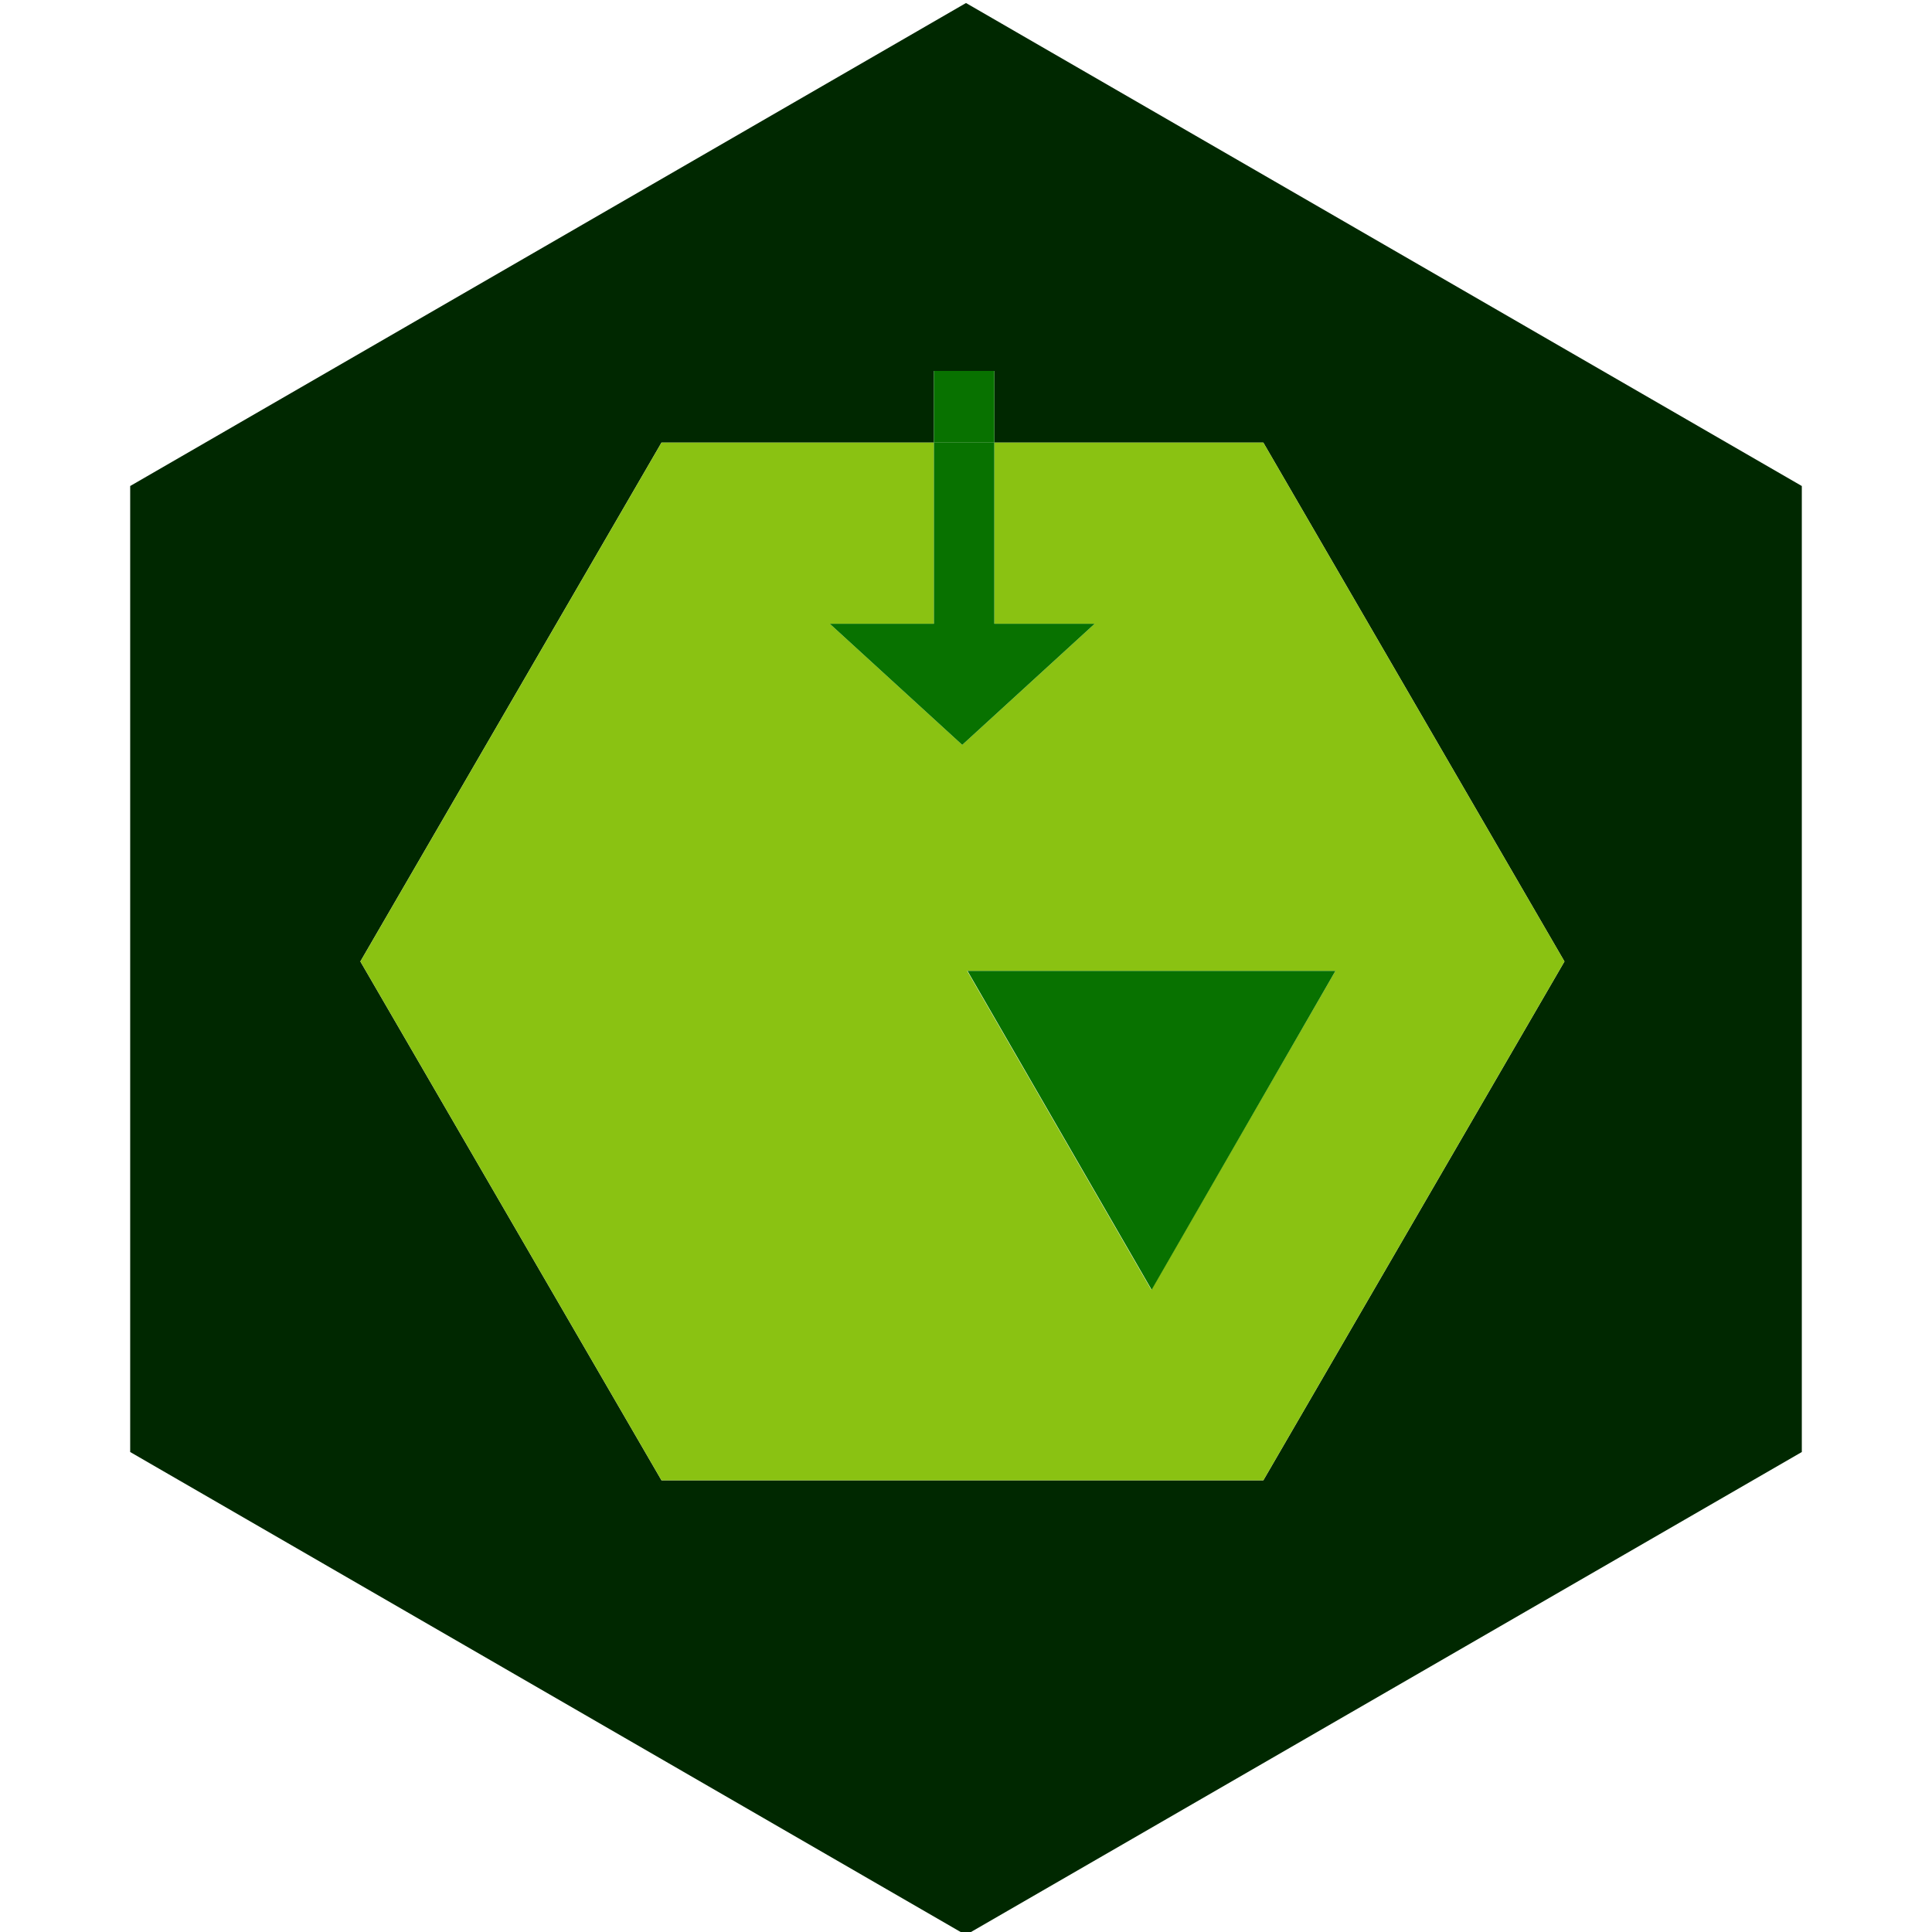
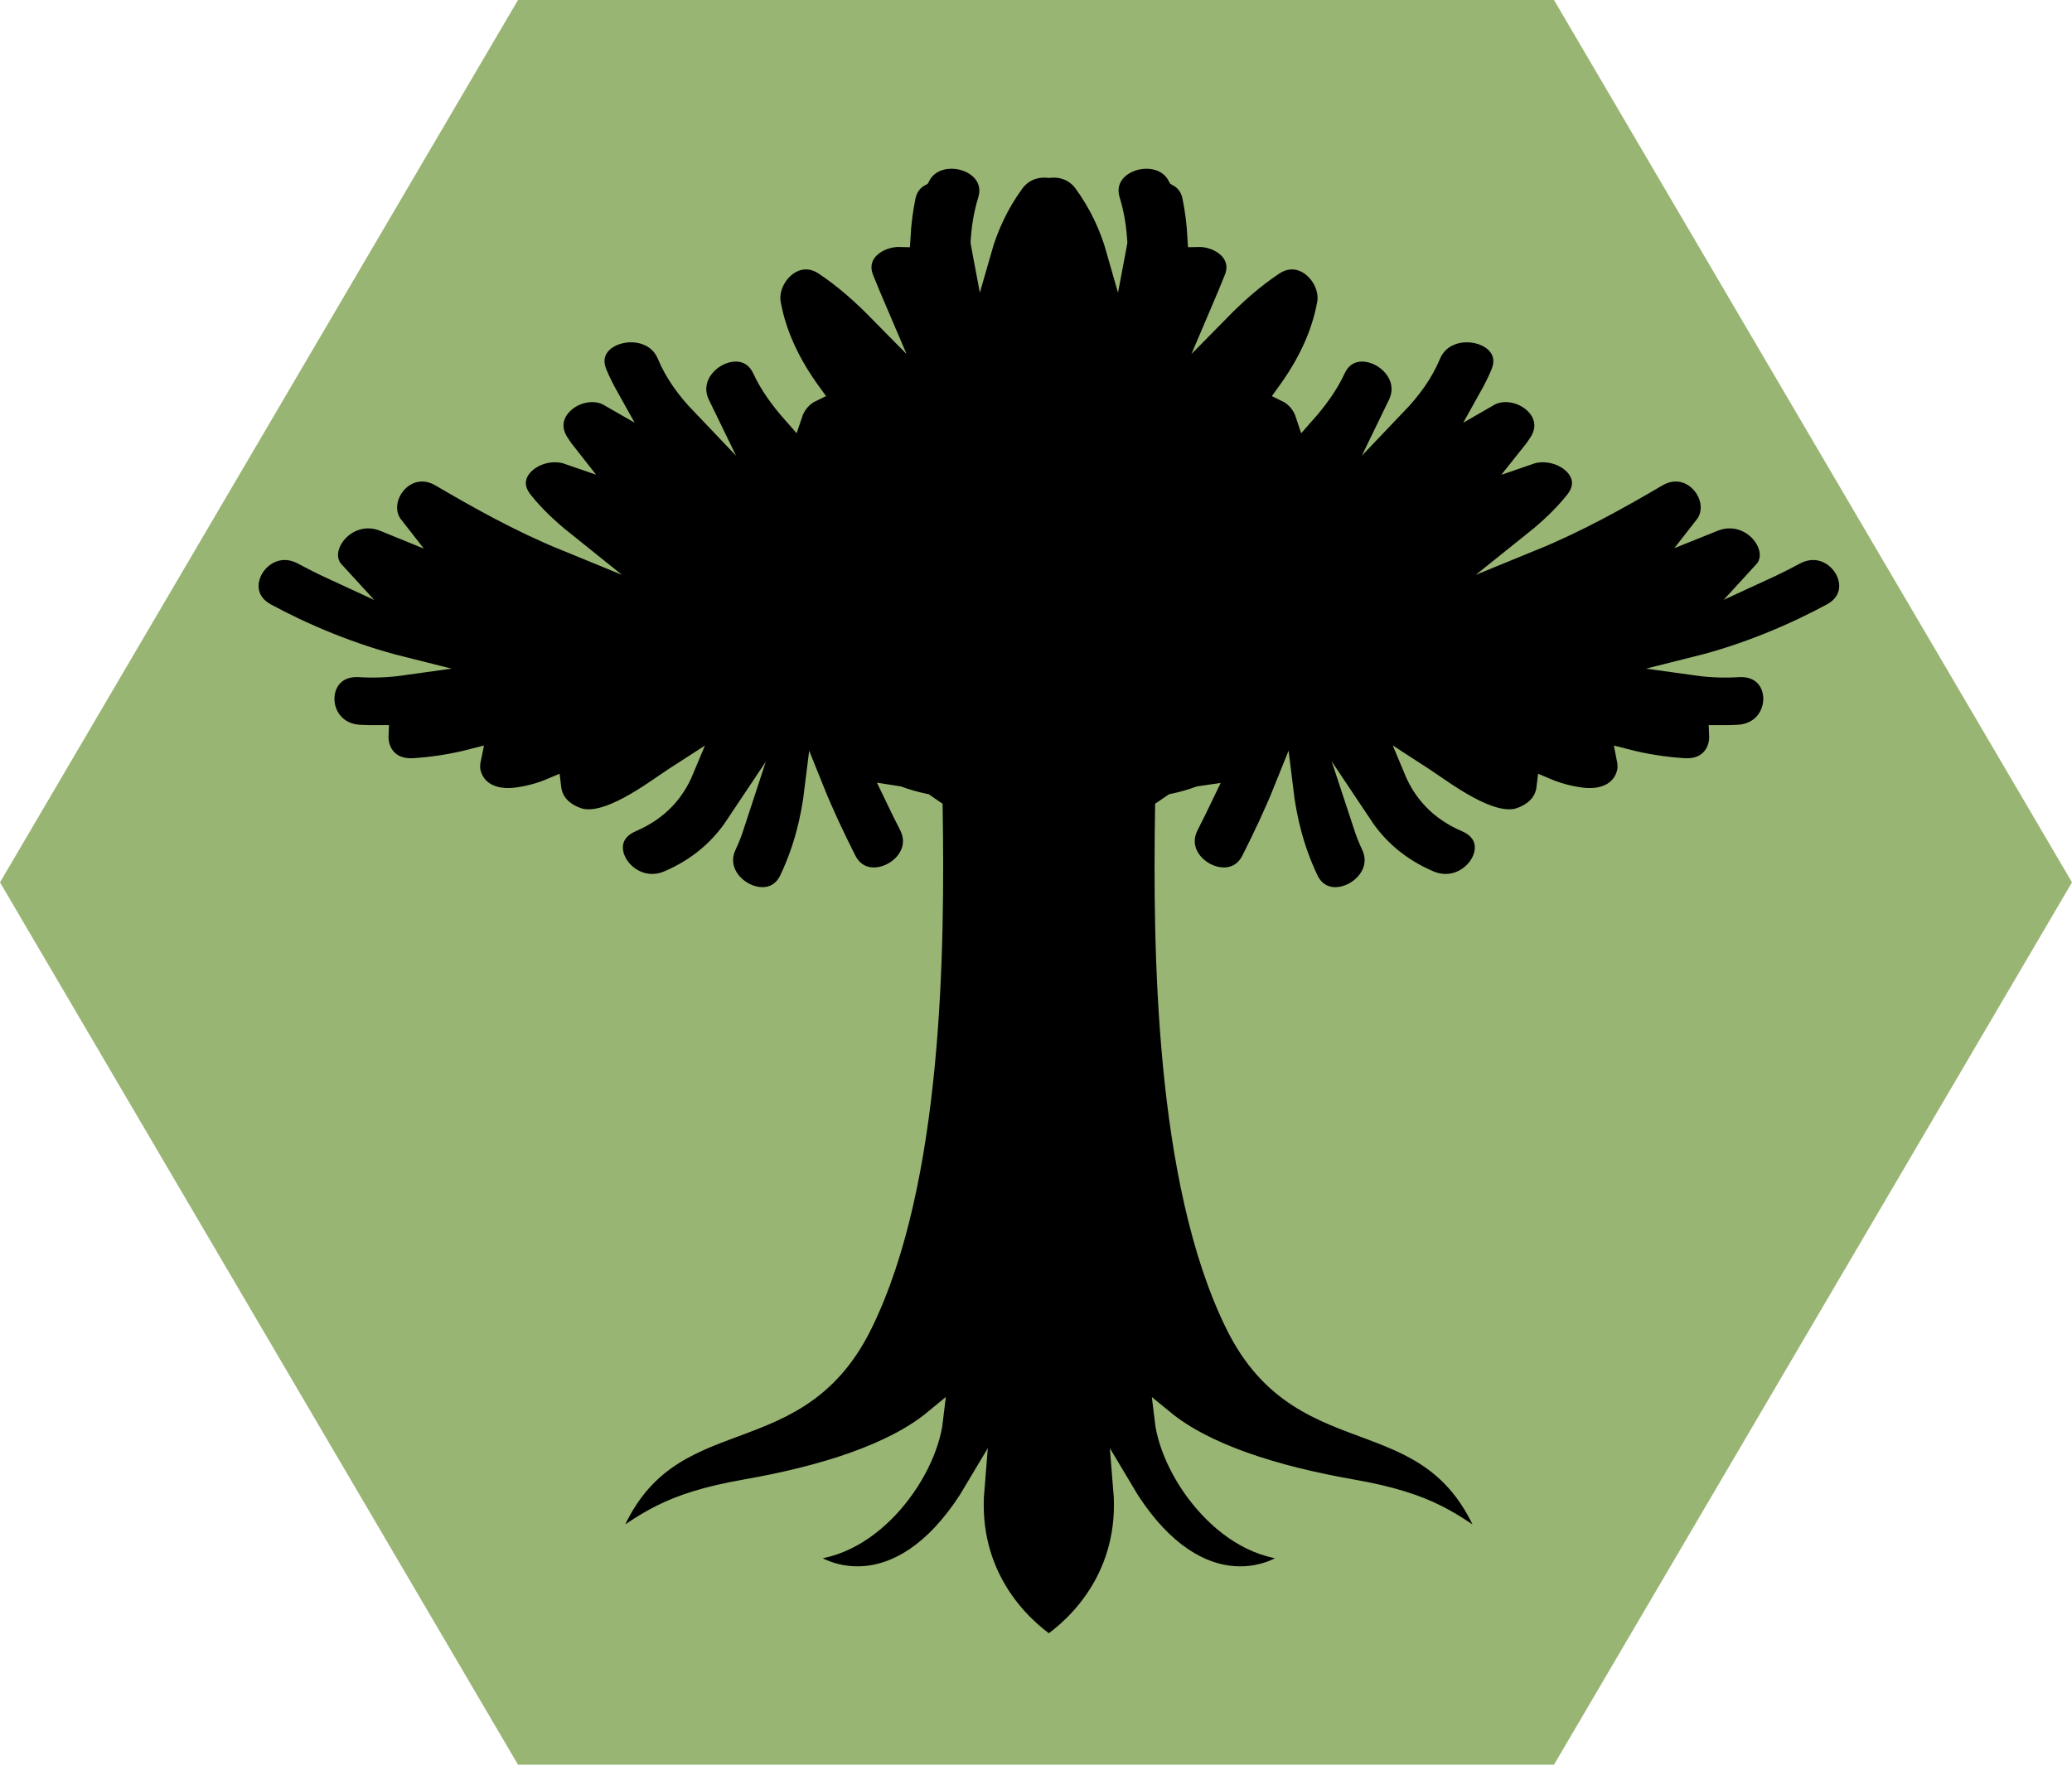
- <svg xmlns="http://www.w3.org/2000/svg" version="1.0" x="0px" y="0px" viewBox="0 0 512 512" enable-background="new 0 0 512 512" xml:space="preserve">
-   <g id="Piece_x5F_1">
- </g>
-   <g id="Layer_4">
-     <g>
-       <path fill="#002800" d="M477.5,384.8v-256L256,0.8l-221.5,128v256l220.6,127.5h1.7L477.5,384.8z M175.3,117.3h72.2v-19h16v19h71.3    l79.8,137.5l-79.8,137.5H175.3L95.5,254.8L175.3,117.3z" />
-       <path fill="#8AC212" d="M334.8,392.3l79.8-137.5l-79.8-137.5h-71.3v48h26.6L255,197.4l-35.1-32.1h27.6v-48h-72.2L95.5,254.8    l79.8,137.5H334.8z M353.9,257.3l-48.8,84.5l-48.8-84.5H353.9z" />
-       <rect x="247.5" y="98.3" fill="#087200" width="16" height="19" />
-       <polygon fill="#087200" points="219.9,165.3 255,197.4 290.1,165.3 263.5,165.3 263.5,117.3 247.5,117.3 247.5,165.3   " />
-       <polygon fill="#087200" points="353.9,257.3 256.4,257.3 305.2,341.8   " />
-     </g>
-   </g>
-   <g id="Layer_5" display="none">
- </g>
-   <g id="Layer_7">
- </g>
-   <g id="Grid" display="none">
- </g>
-   <g id="Lines" display="none">
-     <line display="inline" fill="none" stroke="#91A29E" stroke-miterlimit="10" x1="1.5" y1="-460.1" x2="513.5" y2="51.9" />
-     <line display="inline" fill="none" stroke="#91A29E" stroke-miterlimit="10" x1="-278.5" y1="-462.1" x2="233.5" y2="49.9" />
-     <line display="inline" fill="none" stroke="#91A29E" stroke-miterlimit="10" x1="281.5" y1="-460.1" x2="793.5" y2="51.9" />
-     <line display="inline" fill="none" stroke="#91A29E" stroke-miterlimit="10" x1="859.5" y1="-462.1" x2="347.5" y2="49.9" />
-     <line display="inline" fill="none" stroke="#91A29E" stroke-miterlimit="10" x1="299.5" y1="-460.1" x2="-212.5" y2="51.9" />
-   </g>
-   <g id="Layer_6">
- </g>
+ <svg xmlns="http://www.w3.org/2000/svg" version="1.1" id="Layer_2" x="0px" y="0px" width="108px" height="92px" viewBox="968.743 704.743 108 92" enable-background="new 968.743 704.743 108 92" xml:space="preserve">
+   <rect x="968.743" y="704.743" display="none" fill="#00D7FF" width="108" height="92" />
+   <polygon fill="#99B574" points="995.743,796.743 968.743,750.743 995.743,704.743 1049.743,704.743 1076.743,750.743   1049.743,796.743 " />
+   <path stroke="#99B574" stroke-miterlimit="10" d="M1062.312,733.689c-0.511,0.274-1.072,0.558-1.673,0.834  c1.065-1.158-0.63-3.341-2.545-2.575c-0.18,0.071-0.356,0.145-0.536,0.217c1.065-1.357-0.611-3.607-2.429-2.54  c-1.916,1.125-4.123,2.364-6.451,3.316c0.802-0.642,1.536-1.333,2.143-2.096c1.185-1.487-0.812-2.921-2.347-2.389  c0.172-0.214,0.33-0.433,0.473-0.659c1.053-1.666-1.185-3.185-2.612-2.359c0.225-0.403,0.437-0.815,0.614-1.248  c0.867-2.101-2.758-3-3.613-0.926c-0.395,0.953-1.027,1.81-1.776,2.594c0.015-0.031,0.033-0.061,0.048-0.091  c0.938-2.041-2.291-3.817-3.235-1.758c-0.38,0.824-0.951,1.6-1.604,2.338c-0.162-0.494-0.509-0.918-0.976-1.144  c1.029-1.419,1.798-2.954,2.101-4.642c0.237-1.33-1.262-2.958-2.753-1.968c-1.051,0.7-1.955,1.511-2.799,2.37  c0.242-0.568,0.484-1.138,0.71-1.709c0.506-1.281-0.725-2.176-1.914-2.138c-0.04-0.708-0.124-1.417-0.271-2.125  c-0.105-0.5-0.391-0.838-0.757-1.036c-0.902-1.74-4.111-0.814-3.482,1.236c0.221,0.719,0.332,1.447,0.375,2.182  c-0.023,0.15-0.056,0.299-0.084,0.448c-0.355-1.252-0.906-2.442-1.707-3.537c-0.462-0.633-1.146-0.837-1.794-0.767  c-0.647-0.07-1.332,0.134-1.794,0.767c-0.8,1.095-1.35,2.284-1.707,3.537c-0.028-0.149-0.061-0.299-0.084-0.448  c0.043-0.734,0.155-1.463,0.375-2.182c0.63-2.05-2.579-2.977-3.48-1.236c-0.367,0.198-0.652,0.537-0.757,1.036  c-0.147,0.709-0.231,1.417-0.271,2.125c-1.19-0.039-2.421,0.856-1.916,2.138c0.226,0.571,0.468,1.141,0.711,1.709  c-0.845-0.858-1.748-1.67-2.799-2.37c-1.491-0.99-2.991,0.638-2.753,1.968c0.302,1.688,1.07,3.222,2.1,4.642  c-0.467,0.226-0.812,0.648-0.977,1.144c-0.653-0.738-1.224-1.514-1.603-2.338c-0.948-2.06-4.175-0.283-3.237,1.758  c0.015,0.03,0.034,0.06,0.049,0.091c-0.75-0.785-1.385-1.642-1.777-2.594c-0.854-2.074-4.48-1.175-3.613,0.926  c0.178,0.433,0.389,0.845,0.614,1.248c-1.429-0.825-3.665,0.694-2.612,2.359c0.143,0.227,0.301,0.444,0.471,0.659  c-1.535-0.533-3.53,0.901-2.347,2.389c0.606,0.763,1.341,1.453,2.143,2.096c-2.327-0.952-4.534-2.191-6.449-3.316  c-1.818-1.068-3.496,1.183-2.431,2.54c-0.179-0.073-0.356-0.146-0.537-0.217c-1.913-0.766-3.611,1.417-2.545,2.575  c-0.599-0.276-1.161-0.559-1.672-0.834c-2.092-1.134-3.978,1.877-1.891,3.007c1.966,1.063,4.446,2.118,7.039,2.767  c-0.707,0.099-1.438,0.129-2.188,0.083c-2.414-0.146-2.398,3.336,0,3.482c0.343,0.021,0.68,0.024,1.014,0.021  c-0.044,0.902,0.549,1.795,1.797,1.721c0.996-0.062,2.023-0.218,3.023-0.475c-0.058,0.273-0.062,0.549,0.011,0.792  c0.298,1.005,1.294,1.343,2.305,1.215c0.676-0.084,1.297-0.26,1.863-0.5c0.09,0.759,0.588,1.265,1.357,1.542  c1.489,0.533,3.944-1.391,5.032-2.1c0.171-0.111,0.348-0.227,0.525-0.341c-0.475,1.139-1.301,2.104-2.726,2.716  c-2.191,0.941-0.288,3.941,1.892,3.008c1.558-0.668,2.681-1.667,3.476-2.859c-0.116,0.355-0.252,0.709-0.417,1.058  c-0.965,2.035,2.266,3.808,3.237,1.756c0.742-1.563,1.121-3.123,1.313-4.707c0.499,1.244,1.078,2.466,1.695,3.691  c1.024,2.033,4.256,0.265,3.237-1.757c-0.27-0.532-0.538-1.069-0.798-1.614c0.086,0.014,0.171,0.021,0.257,0.033  c0.448,0.163,0.91,0.294,1.383,0.393c0.022,0.016,0.046,0.033,0.069,0.049c0.115,0.079,0.234,0.161,0.354,0.243  c0.109,7.148,0.031,19.409-3.676,26.904c-3.658,7.401-10.707,3.338-13.447,11.753c2.117-1.451,3.245-2.485,7.335-3.201  s7.685-1.869,9.812-3.619c-0.338,2.903-3.451,7.11-7.188,6.82c1.494,1.597,5.729,2.901,9.338-3.201  c-0.373,4.507,2.366,7.119,3.86,8.135c1.494-1.016,4.233-3.628,3.858-8.135c3.611,6.104,7.845,4.798,9.339,3.201  c-3.735,0.29-6.849-3.917-7.188-6.82c2.129,1.75,5.724,2.903,9.812,3.619c4.091,0.715,5.219,1.75,7.337,3.201  c-2.74-8.415-9.789-4.352-13.448-11.753c-3.706-7.495-3.784-19.756-3.675-26.904c0.119-0.082,0.238-0.164,0.354-0.243  c0.023-0.016,0.046-0.034,0.07-0.049c0.472-0.098,0.934-0.229,1.382-0.393c0.086-0.013,0.172-0.02,0.258-0.033  c-0.26,0.544-0.53,1.082-0.799,1.614c-1.018,2.021,2.213,3.791,3.237,1.757c0.618-1.227,1.197-2.448,1.696-3.691  c0.191,1.584,0.571,3.144,1.312,4.707c0.974,2.052,4.202,0.279,3.237-1.756c-0.166-0.349-0.301-0.702-0.418-1.058  c0.795,1.192,1.918,2.19,3.476,2.859c2.179,0.935,4.084-2.066,1.892-3.008c-1.424-0.611-2.25-1.577-2.725-2.716  c0.176,0.114,0.354,0.229,0.525,0.341c1.087,0.71,3.541,2.633,5.03,2.1c0.771-0.278,1.269-0.783,1.358-1.542  c0.565,0.24,1.188,0.416,1.862,0.5c1.012,0.129,2.007-0.21,2.305-1.215c0.073-0.244,0.068-0.52,0.013-0.792  c0.999,0.257,2.026,0.414,3.023,0.475c1.247,0.075,1.84-0.817,1.796-1.721c0.334,0.003,0.673,0,1.016-0.021  c2.396-0.146,2.414-3.629,0-3.482c-0.752,0.046-1.482,0.016-2.189-0.083c2.593-0.648,5.073-1.703,7.039-2.767  C1066.291,735.566,1064.406,732.556,1062.312,733.689z" />
</svg>
